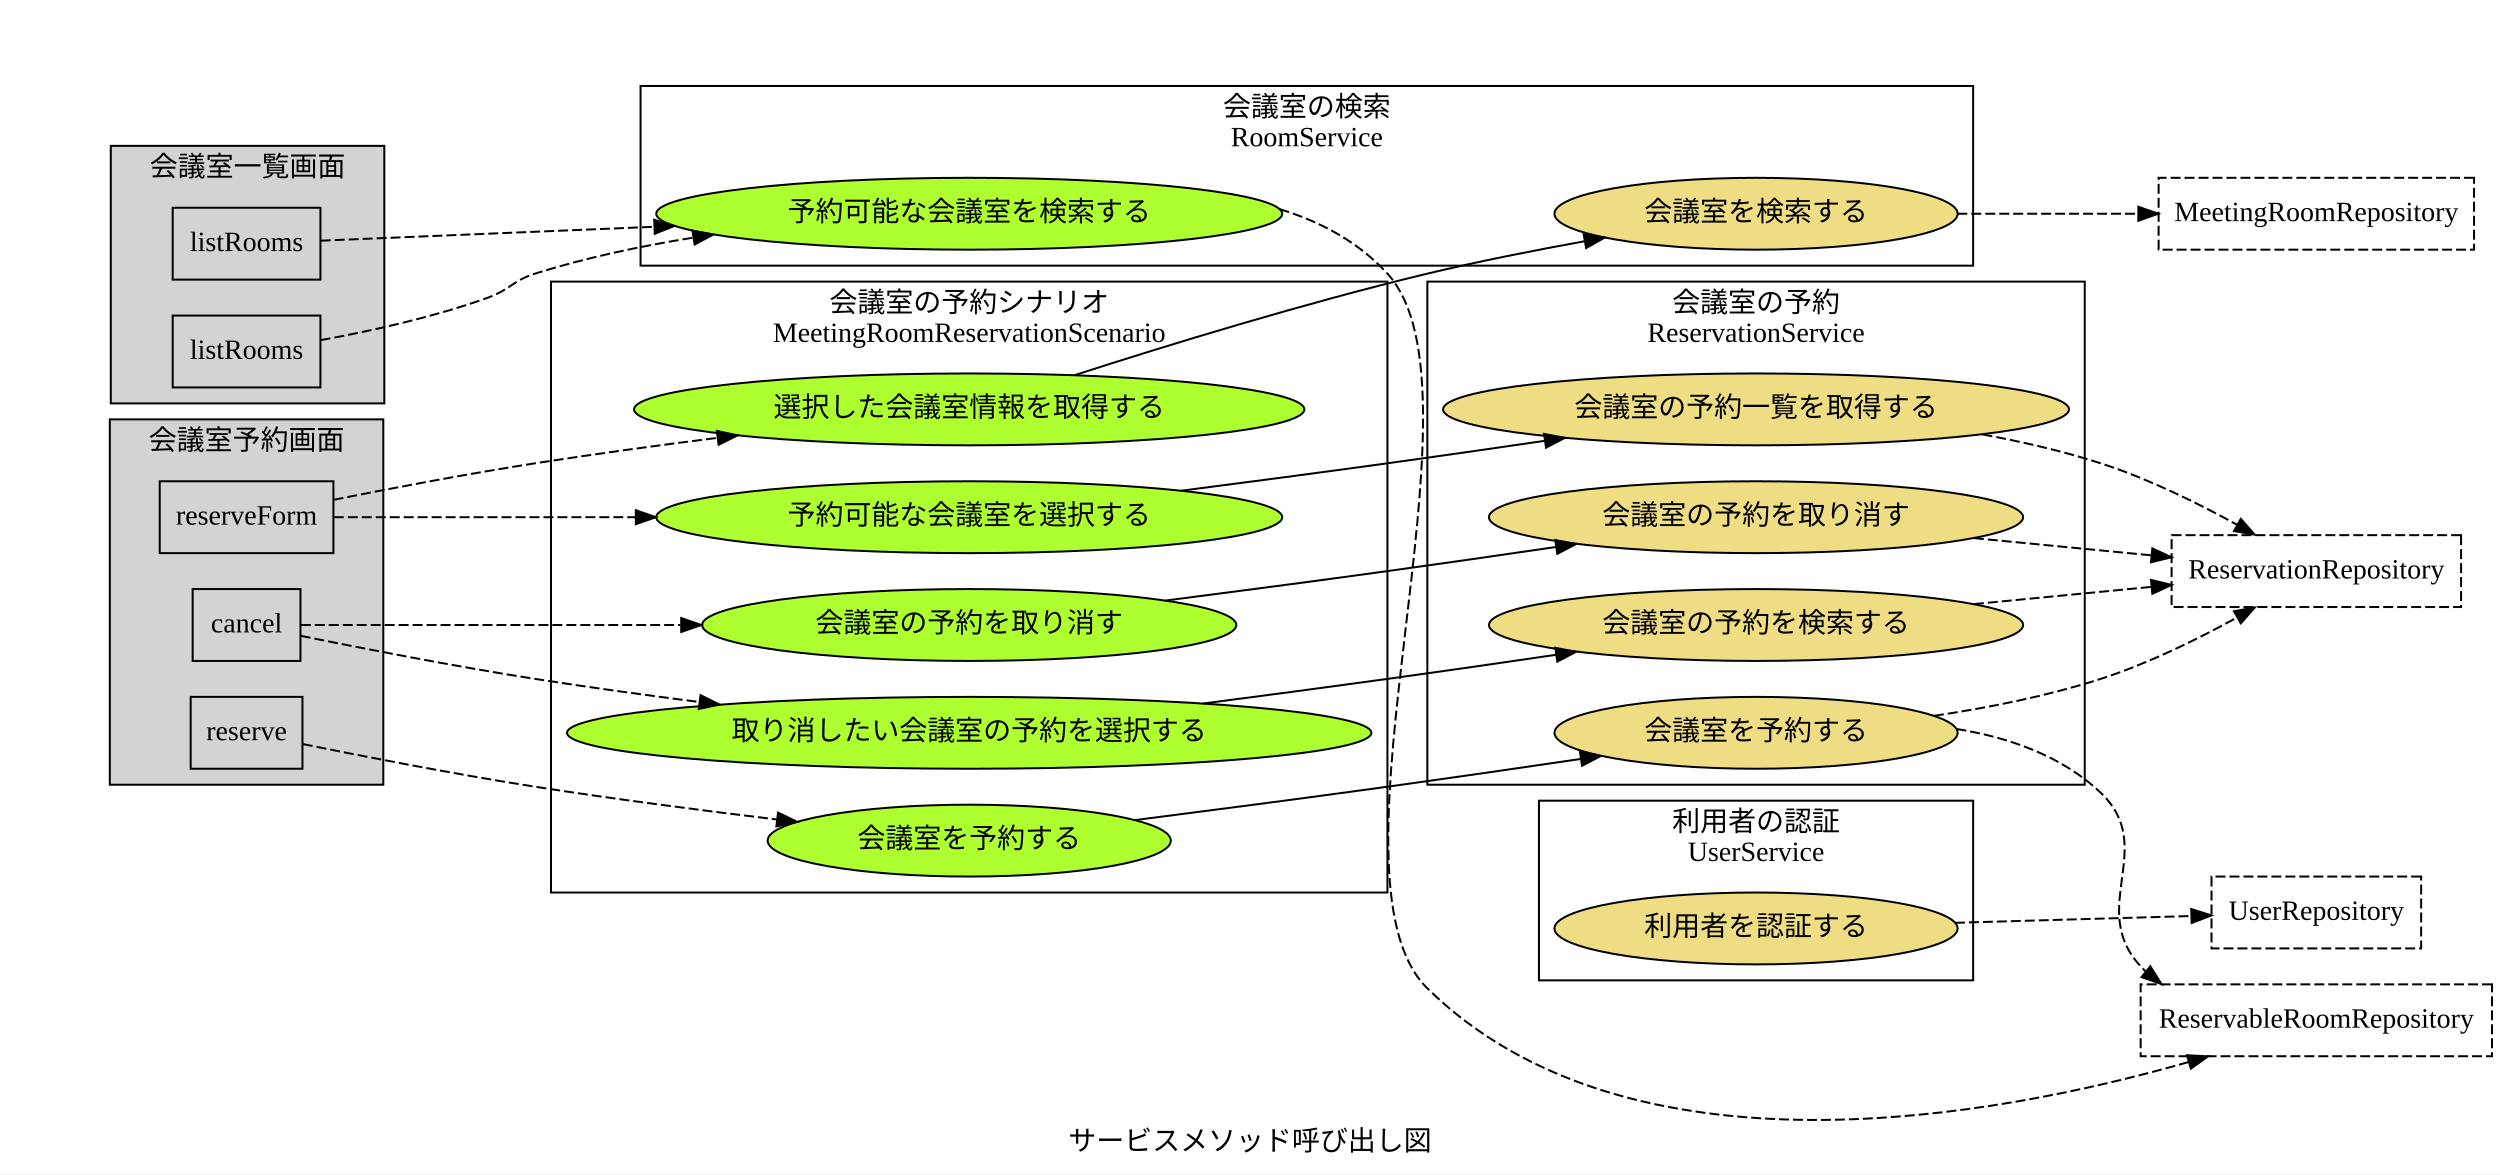
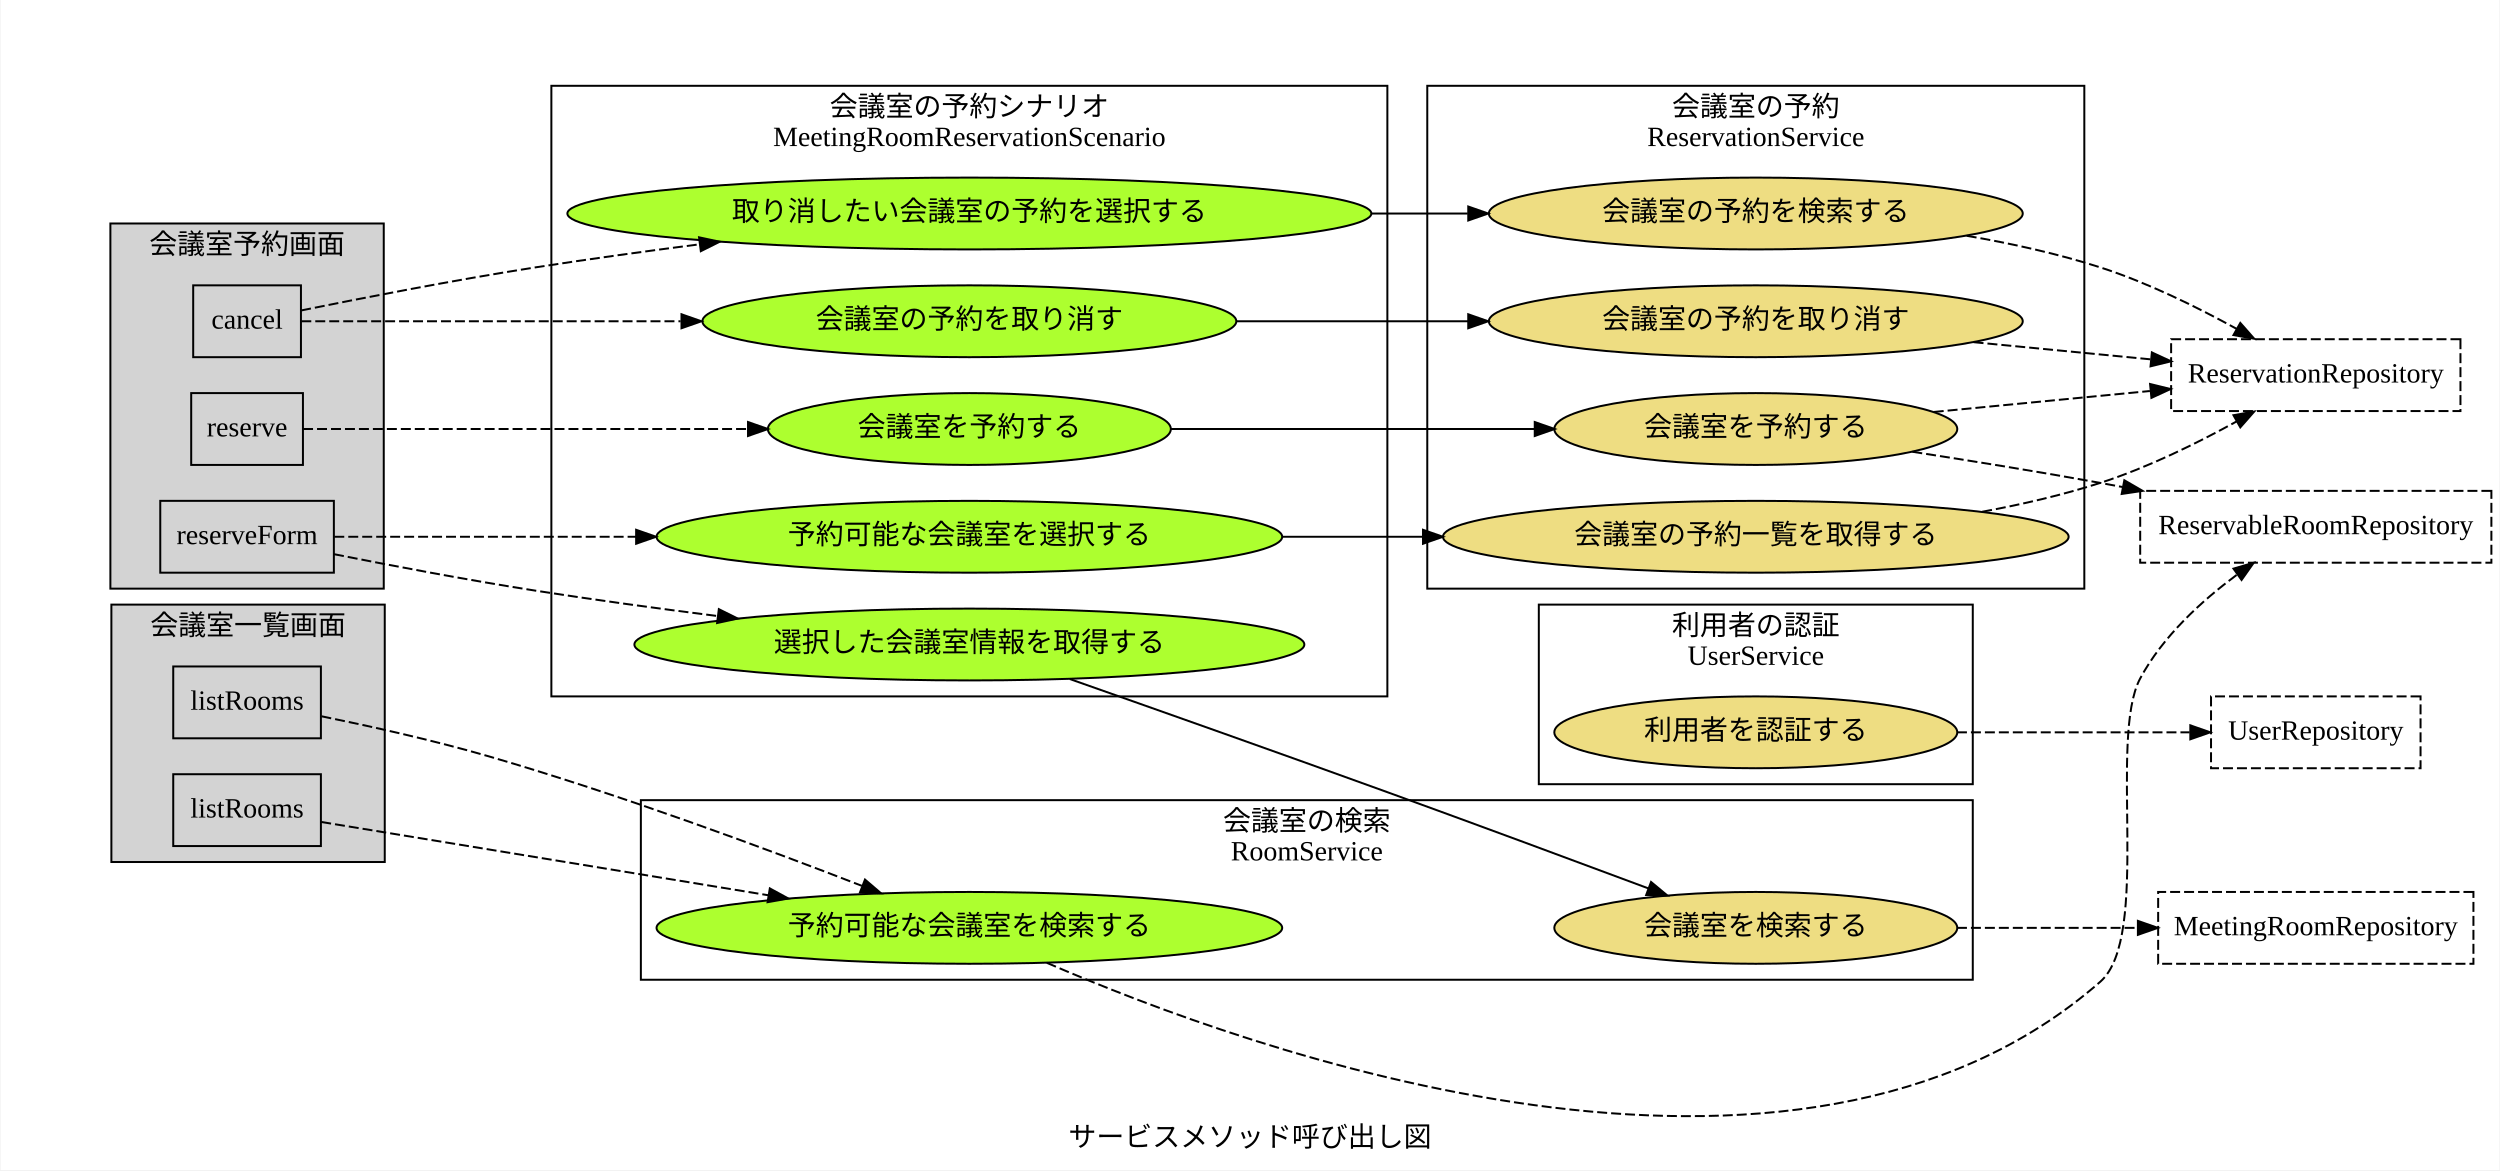
- <svg xmlns="http://www.w3.org/2000/svg" xmlns:xlink="http://www.w3.org/1999/xlink" width="1252pt" height="588pt" viewBox="0.00 0.00 1252.24 587.99">
-   <g id="graph0" class="graph" transform="scale(1 1) rotate(0) translate(4 583.99)">
-     <polygon fill="white" stroke="transparent" points="-4,4 -4,-583.99 1248.24,-583.99 1248.24,4 -4,4" />
+ <svg xmlns="http://www.w3.org/2000/svg" xmlns:xlink="http://www.w3.org/1999/xlink" width="1252pt" height="586pt" viewBox="0.00 0.00 1252.24 586.41">
+   <g id="graph0" class="graph" transform="scale(1 1) rotate(0) translate(4 582.41)">
+     <polygon fill="white" stroke="transparent" points="-4,4 -4,-582.41 1248.24,-582.41 1248.24,4 -4,4" />
    <text text-anchor="middle" x="622.12" y="-7.8" font-family="Times New Roman,serif" font-size="14.00">
            サービスメソッド呼び出し図
        </text>
    <g id="clust1" class="cluster">
            </g>
+     <g id="clust2" class="cluster">
+       <polygon fill="none" stroke="black" points="710.96,-287.41 710.96,-539.41 1040.24,-539.41 1040.24,-287.41 710.96,-287.41" />
+       <text text-anchor="middle" x="875.6" y="-524.21" font-family="Times New Roman,serif" font-size="14.00">
+                 会議室の予約
+             </text>
+       <text text-anchor="middle" x="875.6" y="-509.21" font-family="Times New Roman,serif" font-size="14.00">
+                 ReservationService
+             </text>
+     </g>
+     <g id="clust4" class="cluster">
+       <polygon fill="none" stroke="black" points="272,-233.41 272,-539.41 690.96,-539.41 690.96,-233.41 272,-233.41" />
+       <text text-anchor="middle" x="481.48" y="-524.21" font-family="Times New Roman,serif" font-size="14.00">
+                 会議室の予約シナリオ
+             </text>
+       <text text-anchor="middle" x="481.48" y="-509.21" font-family="Times New Roman,serif" font-size="14.00">
+                 MeetingRoomReservationScenario
+             </text>
+     </g>
    <g id="clust5" class="cluster">
-       <polygon fill="none" stroke="black" points="766.86,-92.99 766.86,-182.99 984.34,-182.99 984.34,-92.99 766.86,-92.99" />
-       <text text-anchor="middle" x="875.6" y="-167.79" font-family="Times New Roman,serif" font-size="14.00">
+       <polygon fill="none" stroke="black" points="766.86,-189.41 766.86,-279.41 984.34,-279.41 984.34,-189.41 766.86,-189.41" />
+       <text text-anchor="middle" x="875.6" y="-264.21" font-family="Times New Roman,serif" font-size="14.00">
                利用者の認証
            </text>
-       <text text-anchor="middle" x="875.6" y="-152.79" font-family="Times New Roman,serif" font-size="14.00">
+       <text text-anchor="middle" x="875.6" y="-249.21" font-family="Times New Roman,serif" font-size="14.00">
                UserService
            </text>
    </g>
    <g id="clust3" class="cluster">
-       <polygon fill="none" stroke="black" points="316.85,-450.99 316.85,-540.99 984.34,-540.99 984.34,-450.99 316.85,-450.99" />
-       <text text-anchor="middle" x="650.59" y="-525.79" font-family="Times New Roman,serif" font-size="14.00">
+       <polygon fill="none" stroke="black" points="316.85,-91.41 316.85,-181.41 984.34,-181.41 984.34,-91.41 316.85,-91.41" />
+       <text text-anchor="middle" x="650.59" y="-166.21" font-family="Times New Roman,serif" font-size="14.00">
                会議室の検索
            </text>
-       <text text-anchor="middle" x="650.59" y="-510.79" font-family="Times New Roman,serif" font-size="14.00">
+       <text text-anchor="middle" x="650.59" y="-151.21" font-family="Times New Roman,serif" font-size="14.00">
                RoomService
-             </text>
-     </g>
-     <g id="clust2" class="cluster">
-       <polygon fill="none" stroke="black" points="710.96,-190.99 710.96,-442.99 1040.24,-442.99 1040.24,-190.99 710.96,-190.99" />
-       <text text-anchor="middle" x="875.6" y="-427.79" font-family="Times New Roman,serif" font-size="14.00">
-                 会議室の予約
-             </text>
-       <text text-anchor="middle" x="875.6" y="-412.79" font-family="Times New Roman,serif" font-size="14.00">
-                 ReservationService
-             </text>
-     </g>
-     <g id="clust4" class="cluster">
-       <polygon fill="none" stroke="black" points="272,-136.99 272,-442.99 690.96,-442.99 690.96,-136.99 272,-136.99" />
-       <text text-anchor="middle" x="481.48" y="-427.79" font-family="Times New Roman,serif" font-size="14.00">
-                 会議室の予約シナリオ
-             </text>
-       <text text-anchor="middle" x="481.48" y="-412.79" font-family="Times New Roman,serif" font-size="14.00">
-                 MeetingRoomReservationScenario
            </text>
    </g>
    <g id="clust6" class="cluster">
            </g>
    <g id="clust7" class="cluster">
-       <polygon fill="lightgrey" stroke="black" points="51,-190.99 51,-373.99 188,-373.99 188,-190.99 51,-190.99" />
-       <text text-anchor="middle" x="119.5" y="-358.79" font-family="Times New Roman,serif" font-size="14.00">
+       <polygon fill="lightgrey" stroke="black" points="51,-287.41 51,-470.41 188,-470.41 188,-287.41 51,-287.41" />
+       <text text-anchor="middle" x="119.5" y="-455.21" font-family="Times New Roman,serif" font-size="14.00">
                会議室予約画面
            </text>
    </g>
    <g id="clust8" class="cluster">
-       <polygon fill="lightgrey" stroke="black" points="51.5,-381.99 51.5,-510.99 188.5,-510.99 188.5,-381.99 51.5,-381.99" />
-       <text text-anchor="middle" x="120" y="-495.79" font-family="Times New Roman,serif" font-size="14.00">
+       <polygon fill="lightgrey" stroke="black" points="51.5,-150.41 51.5,-279.41 188.5,-279.41 188.5,-150.41 51.5,-150.41" />
+       <text text-anchor="middle" x="120" y="-264.21" font-family="Times New Roman,serif" font-size="14.00">
                会議室一覧画面
            </text>
    </g>
    <g id="node1" class="node">
      <g id="a_node1">
        <a xlink:href="https://github.com/k2works/application_programing_excercise_2022/tree/take13/src/main/java/mrs/application/scenario/MeetingRoomReservationScenario.java" xlink:title="MeetingRoomReservationScenario.cancel(Reservation)">
-           <ellipse fill="greenyellow" stroke="black" cx="481.48" cy="-270.99" rx="133.78" ry="18" />
-           <text text-anchor="middle" x="481.48" y="-267.29" font-family="Times New Roman,serif" font-size="14.00">会議室の予約を取り消す
+           <ellipse fill="greenyellow" stroke="black" cx="481.48" cy="-421.41" rx="133.78" ry="18" />
+           <text text-anchor="middle" x="481.48" y="-417.71" font-family="Times New Roman,serif" font-size="14.00">会議室の予約を取り消す
                    </text>
        </a>
      </g>
    </g>
    <g id="node2" class="node">
      <g id="a_node2">
        <a xlink:href="https://github.com/k2works/application_programing_excercise_2022/tree/take13/src/main/java/mrs/application/service/reservation/ReservationService.java" xlink:title="ReservationService.cancel(Reservation)">
-           <ellipse fill="#eedd82" stroke="black" cx="875.6" cy="-324.99" rx="133.78" ry="18" />
-           <text text-anchor="middle" x="875.6" y="-321.29" font-family="Times New Roman,serif" font-size="14.00">会議室の予約を取り消す
+           <ellipse fill="#eedd82" stroke="black" cx="875.6" cy="-421.41" rx="133.78" ry="18" />
+           <text text-anchor="middle" x="875.6" y="-417.71" font-family="Times New Roman,serif" font-size="14.00">会議室の予約を取り消す
                    </text>
        </a>
      </g>
    </g>
    <g id="edge1" class="edge">
-       <path fill="none" stroke="black" d="M579.84,-283.24C614.89,-287.75 654.72,-292.98 690.96,-297.99 718.4,-301.78 748.11,-306.07 775.48,-310.09" />
-       <polygon fill="black" stroke="black" points="775.04,-313.57 785.44,-311.56 776.06,-306.64 775.04,-313.57" />
+       <path fill="none" stroke="black" d="M615.51,-421.41C652.82,-421.41 693.54,-421.41 731.41,-421.41" />
+       <polygon fill="black" stroke="black" points="731.49,-424.91 741.49,-421.41 731.49,-417.91 731.49,-424.91" />
    </g>
    <g id="node21" class="node">
-       <polygon fill="none" stroke="black" stroke-dasharray="5,2" points="1228.74,-315.99 1083.74,-315.99 1083.74,-279.99 1228.74,-279.99 1228.74,-315.99" />
-       <text text-anchor="middle" x="1156.24" y="-294.29" font-family="Times New Roman,serif" font-size="14.00">
+       <polygon fill="none" stroke="black" stroke-dasharray="5,2" points="1228.74,-412.41 1083.74,-412.41 1083.74,-376.41 1228.74,-376.41 1228.74,-412.41" />
+       <text text-anchor="middle" x="1156.24" y="-390.71" font-family="Times New Roman,serif" font-size="14.00">
                ReservationRepository
            </text>
    </g>
    <g id="edge13" class="edge">
-       <path fill="none" stroke="black" stroke-dasharray="5,2" d="M984.73,-314.51C1014.29,-311.64 1045.83,-308.59 1073.64,-305.89" />
-       <polygon fill="black" stroke="black" points="1074.09,-309.37 1083.71,-304.92 1073.42,-302.4 1074.09,-309.37" />
+       <path fill="none" stroke="black" stroke-dasharray="5,2" d="M984.73,-410.93C1014.29,-408.06 1045.83,-405.01 1073.64,-402.31" />
+       <polygon fill="black" stroke="black" points="1074.09,-405.79 1083.71,-401.34 1073.42,-398.82 1074.09,-405.79" />
    </g>
    <g id="node3" class="node">
      <g id="a_node3">
        <a xlink:href="https://github.com/k2works/application_programing_excercise_2022/tree/take13/src/main/java/mrs/application/scenario/MeetingRoomReservationScenario.java" xlink:title="MeetingRoomReservationScenario.findOne(ReservationId)">
-           <ellipse fill="greenyellow" stroke="black" cx="481.48" cy="-216.99" rx="201.46" ry="18" />
-           <text text-anchor="middle" x="481.48" y="-213.29" font-family="Times New Roman,serif" font-size="14.00">取り消したい会議室の予約を選択する
+           <ellipse fill="greenyellow" stroke="black" cx="481.48" cy="-475.41" rx="201.46" ry="18" />
+           <text text-anchor="middle" x="481.48" y="-471.71" font-family="Times New Roman,serif" font-size="14.00">取り消したい会議室の予約を選択する
                    </text>
        </a>
      </g>
    </g>
    <g id="node4" class="node">
      <g id="a_node4">
        <a xlink:href="https://github.com/k2works/application_programing_excercise_2022/tree/take13/src/main/java/mrs/application/service/reservation/ReservationService.java" xlink:title="ReservationService.findOne(ReservationId)">
-           <ellipse fill="#eedd82" stroke="black" cx="875.6" cy="-270.99" rx="133.78" ry="18" />
-           <text text-anchor="middle" x="875.6" y="-267.29" font-family="Times New Roman,serif" font-size="14.00">会議室の予約を検索する
+           <ellipse fill="#eedd82" stroke="black" cx="875.6" cy="-475.41" rx="133.78" ry="18" />
+           <text text-anchor="middle" x="875.6" y="-471.71" font-family="Times New Roman,serif" font-size="14.00">会議室の予約を検索する
                    </text>
        </a>
      </g>
    </g>
    <g id="edge2" class="edge">
-       <path fill="none" stroke="black" d="M598.59,-231.66C628.69,-235.57 661.05,-239.85 690.96,-243.99 718.4,-247.78 748.11,-252.07 775.48,-256.09" />
-       <polygon fill="black" stroke="black" points="775.04,-259.57 785.44,-257.56 776.06,-252.64 775.04,-259.57" />
+       <path fill="none" stroke="black" d="M683.14,-475.41C699.37,-475.41 715.55,-475.41 731.25,-475.41" />
+       <polygon fill="black" stroke="black" points="731.5,-478.91 741.5,-475.41 731.5,-471.91 731.5,-478.91" />
    </g>
    <g id="edge14" class="edge">
-       <path fill="none" stroke="black" stroke-dasharray="5,2" d="M984.73,-281.46C1014.29,-284.33 1045.83,-287.39 1073.64,-290.08" />
-       <polygon fill="black" stroke="black" points="1073.42,-293.58 1083.71,-291.06 1074.09,-286.61 1073.42,-293.58" />
+       <path fill="none" stroke="black" stroke-dasharray="5,2" d="M981.29,-464.25C1003.69,-460.4 1026.99,-455.25 1048.24,-448.41 1071.94,-440.77 1096.86,-428.47 1116.69,-417.54" />
+       <polygon fill="black" stroke="black" points="1118.41,-420.59 1125.41,-412.64 1114.98,-414.48 1118.41,-420.59" />
    </g>
    <g id="node5" class="node">
      <g id="a_node5">
        <a xlink:href="https://github.com/k2works/application_programing_excercise_2022/tree/take13/src/main/java/mrs/application/scenario/MeetingRoomReservationScenario.java" xlink:title="MeetingRoomReservationScenario.findReservations(ReservableRoomId)">
-           <ellipse fill="greenyellow" stroke="black" cx="481.48" cy="-324.99" rx="156.77" ry="18" />
-           <text text-anchor="middle" x="481.48" y="-321.29" font-family="Times New Roman,serif" font-size="14.00">予約可能な会議室を選択する
+           <ellipse fill="greenyellow" stroke="black" cx="481.48" cy="-313.41" rx="156.77" ry="18" />
+           <text text-anchor="middle" x="481.48" y="-309.71" font-family="Times New Roman,serif" font-size="14.00">予約可能な会議室を選択する
                    </text>
        </a>
      </g>
    </g>
    <g id="node6" class="node">
      <g id="a_node6">
        <a xlink:href="https://github.com/k2works/application_programing_excercise_2022/tree/take13/src/main/java/mrs/application/service/reservation/ReservationService.java" xlink:title="ReservationService.findReservations(ReservableRoomId)">
-           <ellipse fill="#eedd82" stroke="black" cx="875.6" cy="-378.99" rx="156.77" ry="18" />
-           <text text-anchor="middle" x="875.6" y="-375.29" font-family="Times New Roman,serif" font-size="14.00">会議室の予約一覧を取得する
+           <ellipse fill="#eedd82" stroke="black" cx="875.6" cy="-313.41" rx="156.77" ry="18" />
+           <text text-anchor="middle" x="875.6" y="-309.71" font-family="Times New Roman,serif" font-size="14.00">会議室の予約一覧を取得する
                    </text>
        </a>
      </g>
    </g>
    <g id="edge3" class="edge">
-       <path fill="none" stroke="black" d="M587.79,-338.27C620.83,-342.53 657.43,-347.35 690.96,-351.99 716.47,-355.51 743.94,-359.47 769.66,-363.24" />
-       <polygon fill="black" stroke="black" points="769.4,-366.74 779.81,-364.73 770.42,-359.81 769.4,-366.74" />
+       <path fill="none" stroke="black" d="M638.3,-313.41C661.39,-313.41 685.25,-313.41 708.53,-313.41" />
+       <polygon fill="black" stroke="black" points="708.82,-316.91 718.82,-313.41 708.82,-309.91 708.82,-316.91" />
    </g>
    <g id="edge15" class="edge">
-       <path fill="none" stroke="black" stroke-dasharray="5,2" d="M989.04,-366.45C1009.01,-362.77 1029.43,-358.05 1048.24,-351.99 1071.94,-344.35 1096.86,-332.05 1116.69,-321.12" />
-       <polygon fill="black" stroke="black" points="1118.41,-324.17 1125.41,-316.22 1114.98,-318.06 1118.41,-324.17" />
+       <path fill="none" stroke="black" stroke-dasharray="5,2" d="M989.04,-325.94C1009.01,-329.62 1029.43,-334.35 1048.24,-340.41 1071.94,-348.04 1096.86,-360.34 1116.69,-371.27" />
+       <polygon fill="black" stroke="black" points="1114.98,-374.33 1125.41,-376.18 1118.41,-368.23 1114.98,-374.33" />
    </g>
    <g id="node7" class="node">
      <g id="a_node7">
        <a xlink:href="https://github.com/k2works/application_programing_excercise_2022/tree/take13/src/main/java/mrs/application/scenario/MeetingRoomReservationScenario.java" xlink:title="MeetingRoomReservationScenario.reserve(Reservation)">
-           <ellipse fill="greenyellow" stroke="black" cx="481.48" cy="-162.99" rx="100.98" ry="18" />
-           <text text-anchor="middle" x="481.48" y="-159.29" font-family="Times New Roman,serif" font-size="14.00">会議室を予約する
+           <ellipse fill="greenyellow" stroke="black" cx="481.48" cy="-367.41" rx="100.98" ry="18" />
+           <text text-anchor="middle" x="481.48" y="-363.71" font-family="Times New Roman,serif" font-size="14.00">会議室を予約する
                    </text>
        </a>
      </g>
    </g>
    <g id="node8" class="node">
      <g id="a_node8">
        <a xlink:href="https://github.com/k2works/application_programing_excercise_2022/tree/take13/src/main/java/mrs/application/service/reservation/ReservationService.java" xlink:title="ReservationService.reserve(Reservation)">
-           <ellipse fill="#eedd82" stroke="black" cx="875.6" cy="-216.99" rx="100.98" ry="18" />
-           <text text-anchor="middle" x="875.6" y="-213.29" font-family="Times New Roman,serif" font-size="14.00">会議室を予約する
+           <ellipse fill="#eedd82" stroke="black" cx="875.6" cy="-367.41" rx="100.98" ry="18" />
+           <text text-anchor="middle" x="875.6" y="-363.71" font-family="Times New Roman,serif" font-size="14.00">会議室を予約する
                    </text>
        </a>
      </g>
    </g>
    <g id="edge4" class="edge">
-       <path fill="none" stroke="black" d="M564.46,-173.27C602.89,-178.18 649.3,-184.23 690.96,-189.99 722.51,-194.35 757.07,-199.37 787.61,-203.88" />
-       <polygon fill="black" stroke="black" points="787.4,-207.39 797.8,-205.39 788.43,-200.47 787.4,-207.39" />
+       <path fill="none" stroke="black" d="M582.44,-367.41C638.1,-367.41 707.48,-367.41 764.66,-367.41" />
+       <polygon fill="black" stroke="black" points="764.82,-370.91 774.82,-367.41 764.82,-363.91 764.82,-370.91" />
    </g>
    <g id="node18" class="node">
-       <polygon fill="none" stroke="black" stroke-dasharray="5,2" points="1244.24,-90.99 1068.24,-90.99 1068.24,-54.99 1244.24,-54.99 1244.24,-90.99" />
-       <text text-anchor="middle" x="1156.24" y="-69.29" font-family="Times New Roman,serif" font-size="14.00">
+       <polygon fill="none" stroke="black" stroke-dasharray="5,2" points="1244.24,-336.41 1068.24,-336.41 1068.24,-300.41 1244.24,-300.41 1244.24,-336.41" />
+       <text text-anchor="middle" x="1156.24" y="-314.71" font-family="Times New Roman,serif" font-size="14.00">
                ReservableRoomRepository
            </text>
    </g>
    <g id="edge17" class="edge">
-       <path fill="none" stroke="black" stroke-dasharray="5,2" d="M975.94,-218.92C1002.31,-214.68 1028.81,-205.41 1048.24,-186.99 1077.02,-159.68 1041.25,-129.07 1068.24,-99.99 1069.02,-99.15 1069.82,-98.33 1070.65,-97.54" />
-       <polygon fill="black" stroke="black" points="1073.08,-100.08 1078.69,-91.1 1068.7,-94.62 1073.08,-100.08" />
+       <path fill="none" stroke="black" stroke-dasharray="5,2" d="M954.05,-356.01C983.58,-351.46 1017.52,-345.98 1048.24,-340.41 1051.9,-339.74 1055.64,-339.05 1059.41,-338.34" />
+       <polygon fill="black" stroke="black" points="1060.29,-341.73 1069.45,-336.41 1058.97,-334.86 1060.29,-341.73" />
    </g>
    <g id="edge16" class="edge">
-       <path fill="none" stroke="black" stroke-dasharray="5,2" d="M964.71,-225.49C991.9,-229.53 1021.68,-235.43 1048.24,-243.99 1071.94,-251.62 1096.86,-263.92 1116.69,-274.85" />
-       <polygon fill="black" stroke="black" points="1114.98,-277.91 1125.41,-279.76 1118.41,-271.81 1114.98,-277.91" />
+       <path fill="none" stroke="black" stroke-dasharray="5,2" d="M964.76,-375.95C999.44,-379.31 1039.03,-383.15 1073.1,-386.45" />
+       <polygon fill="black" stroke="black" points="1073.19,-389.97 1083.48,-387.45 1073.86,-383.01 1073.19,-389.97" />
    </g>
    <g id="node9" class="node">
      <g id="a_node9">
        <a xlink:href="https://github.com/k2works/application_programing_excercise_2022/tree/take13/src/main/java/mrs/application/scenario/MeetingRoomReservationScenario.java" xlink:title="MeetingRoomReservationScenario.findMeetingRoom(RoomId)">
-           <ellipse fill="greenyellow" stroke="black" cx="481.48" cy="-378.99" rx="167.87" ry="18" />
-           <text text-anchor="middle" x="481.48" y="-375.29" font-family="Times New Roman,serif" font-size="14.00">選択した会議室情報を取得する
+           <ellipse fill="greenyellow" stroke="black" cx="481.48" cy="-259.41" rx="167.87" ry="18" />
+           <text text-anchor="middle" x="481.48" y="-255.71" font-family="Times New Roman,serif" font-size="14.00">選択した会議室情報を取得する
                    </text>
        </a>
      </g>
    </g>
    <g id="node10" class="node">
      <g id="a_node10">
        <a xlink:href="https://github.com/k2works/application_programing_excercise_2022/tree/take13/src/main/java/mrs/application/service/room/RoomService.java" xlink:title="RoomService.findMeetingRoom(RoomId)">
-           <ellipse fill="#eedd82" stroke="black" cx="875.6" cy="-476.99" rx="100.98" ry="18" />
-           <text text-anchor="middle" x="875.6" y="-473.29" font-family="Times New Roman,serif" font-size="14.00">会議室を検索する
+           <ellipse fill="#eedd82" stroke="black" cx="875.6" cy="-117.41" rx="100.98" ry="18" />
+           <text text-anchor="middle" x="875.6" y="-113.71" font-family="Times New Roman,serif" font-size="14.00">会議室を検索する
                    </text>
        </a>
      </g>
    </g>
    <g id="edge5" class="edge">
-       <path fill="none" stroke="black" d="M534.23,-396.13C580.26,-410.96 649.59,-432.27 710.96,-446.99 736.38,-453.08 764.27,-458.61 789.72,-463.22" />
-       <polygon fill="black" stroke="black" points="789.25,-466.69 799.71,-465.01 790.48,-459.8 789.25,-466.69" />
+       <path fill="none" stroke="black" d="M531.83,-242.1C574.12,-227.22 636.62,-205.11 690.96,-185.41 735.12,-169.4 785.1,-150.86 821.76,-137.19" />
+       <polygon fill="black" stroke="black" points="823.11,-140.42 831.25,-133.65 820.66,-133.87 823.11,-140.42" />
    </g>
    <g id="node19" class="node">
-       <polygon fill="none" stroke="black" stroke-dasharray="5,2" points="1235.24,-494.99 1077.24,-494.99 1077.24,-458.99 1235.24,-458.99 1235.24,-494.99" />
-       <text text-anchor="middle" x="1156.24" y="-473.29" font-family="Times New Roman,serif" font-size="14.00">
+       <polygon fill="none" stroke="black" stroke-dasharray="5,2" points="1235.24,-135.41 1077.24,-135.41 1077.24,-99.41 1235.24,-99.41 1235.24,-135.41" />
+       <text text-anchor="middle" x="1156.24" y="-113.71" font-family="Times New Roman,serif" font-size="14.00">
                MeetingRoomRepository
            </text>
    </g>
    <g id="edge18" class="edge">
-       <path fill="none" stroke="black" stroke-dasharray="5,2" d="M976.41,-476.99C1006.02,-476.99 1038.23,-476.99 1067.05,-476.99" />
-       <polygon fill="black" stroke="black" points="1067.09,-480.49 1077.09,-476.99 1067.09,-473.49 1067.09,-480.49" />
+       <path fill="none" stroke="black" stroke-dasharray="5,2" d="M976.41,-117.41C1006.02,-117.41 1038.23,-117.41 1067.05,-117.41" />
+       <polygon fill="black" stroke="black" points="1067.09,-120.91 1077.09,-117.41 1067.09,-113.91 1067.09,-120.91" />
    </g>
    <g id="node11" class="node">
      <g id="a_node11">
        <a xlink:href="https://github.com/k2works/application_programing_excercise_2022/tree/take13/src/main/java/mrs/application/service/room/RoomService.java" xlink:title="RoomService.findReservableRooms(ReservedDate)">
-           <ellipse fill="greenyellow" stroke="black" cx="481.48" cy="-476.99" rx="156.77" ry="18" />
-           <text text-anchor="middle" x="481.48" y="-473.29" font-family="Times New Roman,serif" font-size="14.00">予約可能な会議室を検索する
+           <ellipse fill="greenyellow" stroke="black" cx="481.48" cy="-117.41" rx="156.77" ry="18" />
+           <text text-anchor="middle" x="481.48" y="-113.71" font-family="Times New Roman,serif" font-size="14.00">予約可能な会議室を検索する
                    </text>
        </a>
      </g>
    </g>
    <g id="edge19" class="edge">
-       <path fill="none" stroke="black" stroke-dasharray="5,2" d="M636.95,-479.29C657.46,-473.06 676.39,-462.89 690.96,-446.99 744.8,-388.25 654.07,-144.77 710.96,-88.99 811.94,10 995.93,-24.5 1092.39,-52.12" />
-       <polygon fill="black" stroke="black" points="1091.44,-55.49 1102.02,-54.94 1093.4,-48.77 1091.44,-55.49" />
+       <path fill="none" stroke="black" stroke-dasharray="5,2" d="M520.27,-99.91C620.42,-56.44 895.39,43.65 1048.24,-90.41 1073.85,-112.87 1052.15,-212.38 1068.24,-242.41 1079.47,-263.37 1098.96,-281.22 1116.66,-294.35" />
+       <polygon fill="black" stroke="black" points="1114.98,-297.45 1125.15,-300.4 1119.04,-291.75 1114.98,-297.45" />
    </g>
    <g id="node12" class="node">
      <g id="a_node12">
        <a xlink:href="https://github.com/k2works/application_programing_excercise_2022/tree/take13/src/main/java/mrs/application/service/user/UserService.java" xlink:title="UserService.loadUserByUsername(String)">
-           <ellipse fill="#eedd82" stroke="black" cx="875.6" cy="-118.99" rx="100.98" ry="18" />
-           <text text-anchor="middle" x="875.6" y="-115.29" font-family="Times New Roman,serif" font-size="14.00">利用者を認証する
+           <ellipse fill="#eedd82" stroke="black" cx="875.6" cy="-215.41" rx="100.98" ry="18" />
+           <text text-anchor="middle" x="875.6" y="-211.71" font-family="Times New Roman,serif" font-size="14.00">利用者を認証する
                    </text>
        </a>
      </g>
    </g>
    <g id="node20" class="node">
-       <polygon fill="none" stroke="black" stroke-dasharray="5,2" points="1208.74,-144.99 1103.74,-144.99 1103.74,-108.99 1208.74,-108.99 1208.74,-144.99" />
-       <text text-anchor="middle" x="1156.24" y="-123.29" font-family="Times New Roman,serif" font-size="14.00">
+       <polygon fill="none" stroke="black" stroke-dasharray="5,2" points="1208.74,-233.41 1103.74,-233.41 1103.74,-197.41 1208.74,-197.41 1208.74,-233.41" />
+       <text text-anchor="middle" x="1156.24" y="-211.71" font-family="Times New Roman,serif" font-size="14.00">
                UserRepository
            </text>
    </g>
    <g id="edge20" class="edge">
-       <path fill="none" stroke="black" stroke-dasharray="5,2" d="M975.23,-121.82C1014.7,-122.95 1058.94,-124.22 1093.69,-125.22" />
-       <polygon fill="black" stroke="black" points="1093.59,-128.72 1103.69,-125.51 1093.79,-121.72 1093.59,-128.72" />
+       <path fill="none" stroke="black" stroke-dasharray="5,2" d="M976.41,-215.41C1015.32,-215.41 1058.73,-215.41 1093.02,-215.41" />
+       <polygon fill="black" stroke="black" points="1093.36,-218.91 1103.36,-215.41 1093.36,-211.91 1093.36,-218.91" />
    </g>
    <g id="node13" class="node">
-       <polygon fill="lightgray" stroke="black" points="146.5,-288.99 92.5,-288.99 92.5,-252.99 146.5,-252.99 146.5,-288.99" />
-       <text text-anchor="middle" x="119.5" y="-267.29" font-family="Times New Roman,serif" font-size="14.00">
+       <polygon fill="lightgray" stroke="black" points="146.5,-439.41 92.5,-439.41 92.5,-403.41 146.5,-403.41 146.5,-439.41" />
+       <text text-anchor="middle" x="119.5" y="-417.71" font-family="Times New Roman,serif" font-size="14.00">
                cancel
            </text>
    </g>
    <g id="edge6" class="edge">
-       <path fill="none" stroke="black" stroke-dasharray="5,2" d="M146.68,-270.99C186.62,-270.99 265.64,-270.99 336.78,-270.99" />
-       <polygon fill="black" stroke="black" points="337.21,-274.49 347.21,-270.99 337.21,-267.49 337.21,-274.49" />
+       <path fill="none" stroke="black" stroke-dasharray="5,2" d="M146.68,-421.41C186.62,-421.41 265.64,-421.41 336.78,-421.41" />
+       <polygon fill="black" stroke="black" points="337.21,-424.91 347.21,-421.41 337.21,-417.91 337.21,-424.91" />
    </g>
    <g id="edge8" class="edge">
-       <path fill="none" stroke="black" stroke-dasharray="5,2" d="M146.6,-265.57C175.3,-259.74 222.8,-250.43 264,-243.99 290.58,-239.83 319.07,-235.91 346.38,-232.4" />
-       <polygon fill="black" stroke="black" points="346.9,-235.86 356.37,-231.13 346.01,-228.92 346.9,-235.86" />
+       <path fill="none" stroke="black" stroke-dasharray="5,2" d="M146.6,-426.82C175.3,-432.66 222.8,-441.97 264,-448.41 290.58,-452.56 319.07,-456.49 346.38,-459.99" />
+       <polygon fill="black" stroke="black" points="346.01,-463.48 356.37,-461.27 346.9,-456.53 346.01,-463.48" />
    </g>
    <g id="node14" class="node">
-       <polygon fill="lightgray" stroke="black" points="147.5,-234.99 91.5,-234.99 91.5,-198.99 147.5,-198.99 147.5,-234.99" />
-       <text text-anchor="middle" x="119.5" y="-213.29" font-family="Times New Roman,serif" font-size="14.00">
+       <polygon fill="lightgray" stroke="black" points="147.5,-385.41 91.5,-385.41 91.5,-349.41 147.5,-349.41 147.5,-385.41" />
+       <text text-anchor="middle" x="119.5" y="-363.71" font-family="Times New Roman,serif" font-size="14.00">
                reserve
            </text>
    </g>
    <g id="edge10" class="edge">
-       <path fill="none" stroke="black" stroke-dasharray="5,2" d="M147.66,-211.36C176.45,-205.51 223.3,-196.35 264,-189.99 303.59,-183.8 347.43,-178.12 385.25,-173.57" />
-       <polygon fill="black" stroke="black" points="385.72,-177.04 395.23,-172.39 384.89,-170.09 385.72,-177.04" />
+       <path fill="none" stroke="black" stroke-dasharray="5,2" d="M147.56,-367.41C194.27,-367.41 292.5,-367.41 370.22,-367.41" />
+       <polygon fill="black" stroke="black" points="370.55,-370.91 380.55,-367.41 370.55,-363.91 370.55,-370.91" />
    </g>
    <g id="node15" class="node">
-       <polygon fill="lightgray" stroke="black" points="163,-342.99 76,-342.99 76,-306.99 163,-306.99 163,-342.99" />
-       <text text-anchor="middle" x="119.5" y="-321.29" font-family="Times New Roman,serif" font-size="14.00">
+       <polygon fill="lightgray" stroke="black" points="163,-331.41 76,-331.41 76,-295.41 163,-295.41 163,-331.41" />
+       <text text-anchor="middle" x="119.5" y="-309.71" font-family="Times New Roman,serif" font-size="14.00">
                reserveForm
            </text>
    </g>
    <g id="edge9" class="edge">
-       <path fill="none" stroke="black" stroke-dasharray="5,2" d="M163.21,-324.99C200.98,-324.99 258.62,-324.99 314.45,-324.99" />
-       <polygon fill="black" stroke="black" points="314.48,-328.49 324.48,-324.99 314.48,-321.49 314.48,-328.49" />
+       <path fill="none" stroke="black" stroke-dasharray="5,2" d="M163.21,-313.41C200.98,-313.41 258.62,-313.41 314.45,-313.41" />
+       <polygon fill="black" stroke="black" points="314.48,-316.91 324.48,-313.41 314.48,-309.91 314.48,-316.91" />
    </g>
    <g id="edge7" class="edge">
-       <path fill="none" stroke="black" stroke-dasharray="5,2" d="M163.08,-333.71C191.57,-339.38 229.94,-346.66 264,-351.99 293.5,-356.6 325.36,-360.93 355.33,-364.72" />
-       <polygon fill="black" stroke="black" points="355.06,-368.21 365.42,-365.98 355.93,-361.26 355.06,-368.21" />
+       <path fill="none" stroke="black" stroke-dasharray="5,2" d="M163.08,-304.68C191.57,-299.02 229.94,-291.73 264,-286.41 293.5,-281.8 325.36,-277.46 355.33,-273.68" />
+       <polygon fill="black" stroke="black" points="355.93,-277.13 365.42,-272.41 355.06,-270.18 355.93,-277.13" />
    </g>
    <g id="node16" class="node">
-       <polygon fill="lightgray" stroke="black" points="156.5,-479.99 82.5,-479.99 82.5,-443.99 156.5,-443.99 156.5,-479.99" />
-       <text text-anchor="middle" x="119.5" y="-458.29" font-family="Times New Roman,serif" font-size="14.00">
+       <polygon fill="lightgray" stroke="black" points="156.5,-248.41 82.5,-248.41 82.5,-212.41 156.5,-212.41 156.5,-248.41" />
+       <text text-anchor="middle" x="119.5" y="-226.71" font-family="Times New Roman,serif" font-size="14.00">
                listRooms
            </text>
    </g>
    <g id="edge11" class="edge">
-       <path fill="none" stroke="black" stroke-dasharray="5,2" d="M156.66,-463.49C196.02,-465.13 261.62,-467.87 323.52,-470.45" />
-       <polygon fill="black" stroke="black" points="323.68,-473.96 333.82,-470.88 323.97,-466.96 323.68,-473.96" />
+       <path fill="none" stroke="black" stroke-dasharray="5,2" d="M156.76,-223.46C180.72,-218.57 212.71,-211.48 240.5,-203.41 305.91,-184.41 379.4,-157.17 427.62,-138.47" />
+       <polygon fill="black" stroke="black" points="429.17,-141.62 437.22,-134.73 426.63,-135.1 429.17,-141.62" />
    </g>
    <g id="node17" class="node">
-       <polygon fill="lightgray" stroke="black" points="156.5,-425.99 82.5,-425.99 82.5,-389.99 156.5,-389.99 156.5,-425.99" />
-       <text text-anchor="middle" x="119.5" y="-404.29" font-family="Times New Roman,serif" font-size="14.00">
+       <polygon fill="lightgray" stroke="black" points="156.5,-194.41 82.5,-194.41 82.5,-158.41 156.5,-158.41 156.5,-194.41" />
+       <text text-anchor="middle" x="119.5" y="-172.71" font-family="Times New Roman,serif" font-size="14.00">
                listRooms
            </text>
    </g>
    <g id="edge12" class="edge">
-       <path fill="none" stroke="black" stroke-dasharray="5,2" d="M156.61,-413.67C180.79,-418.06 213.09,-425.08 240.5,-434.99 251.53,-438.97 252.81,-443.47 264,-446.99 289.11,-454.89 316.52,-460.71 343.12,-465" />
-       <polygon fill="black" stroke="black" points="342.86,-468.5 353.27,-466.57 343.93,-461.59 342.86,-468.5" />
+       <path fill="none" stroke="black" stroke-dasharray="5,2" d="M156.66,-170.48C208.62,-161.96 306.34,-145.95 380.89,-133.73" />
+       <polygon fill="black" stroke="black" points="381.48,-137.18 390.79,-132.11 380.35,-130.27 381.48,-137.18" />
    </g>
  </g>
</svg>
